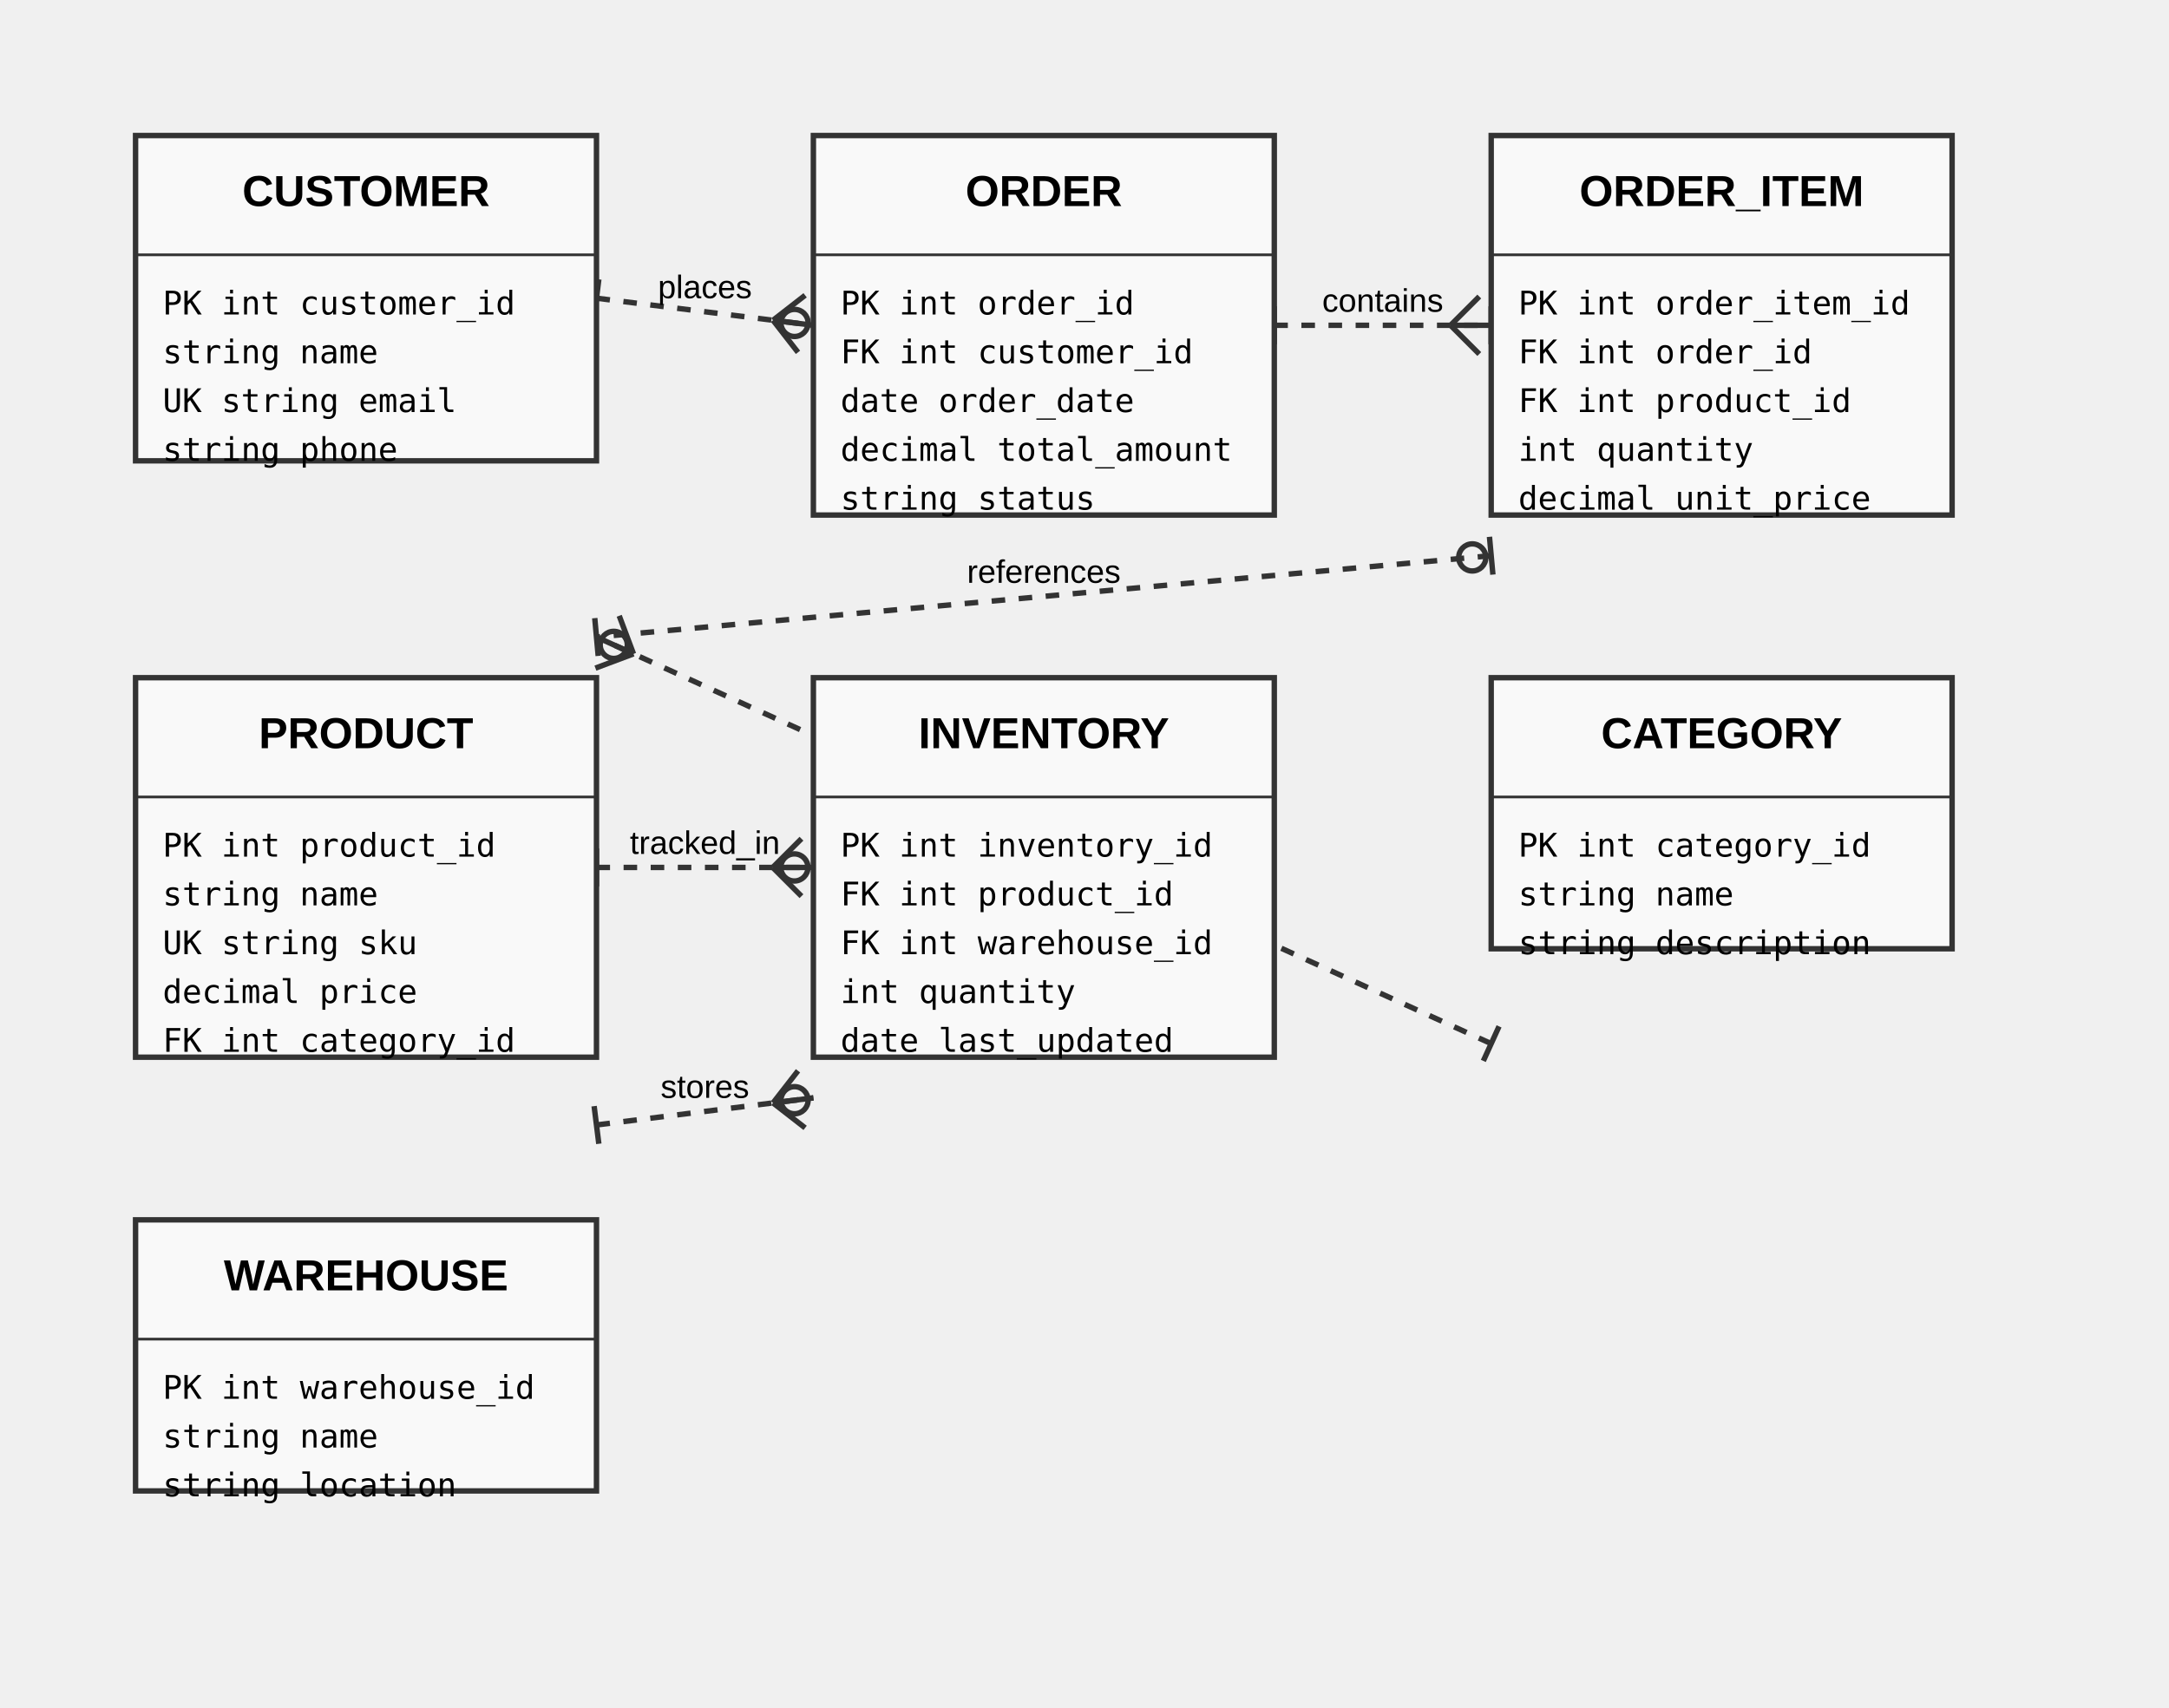
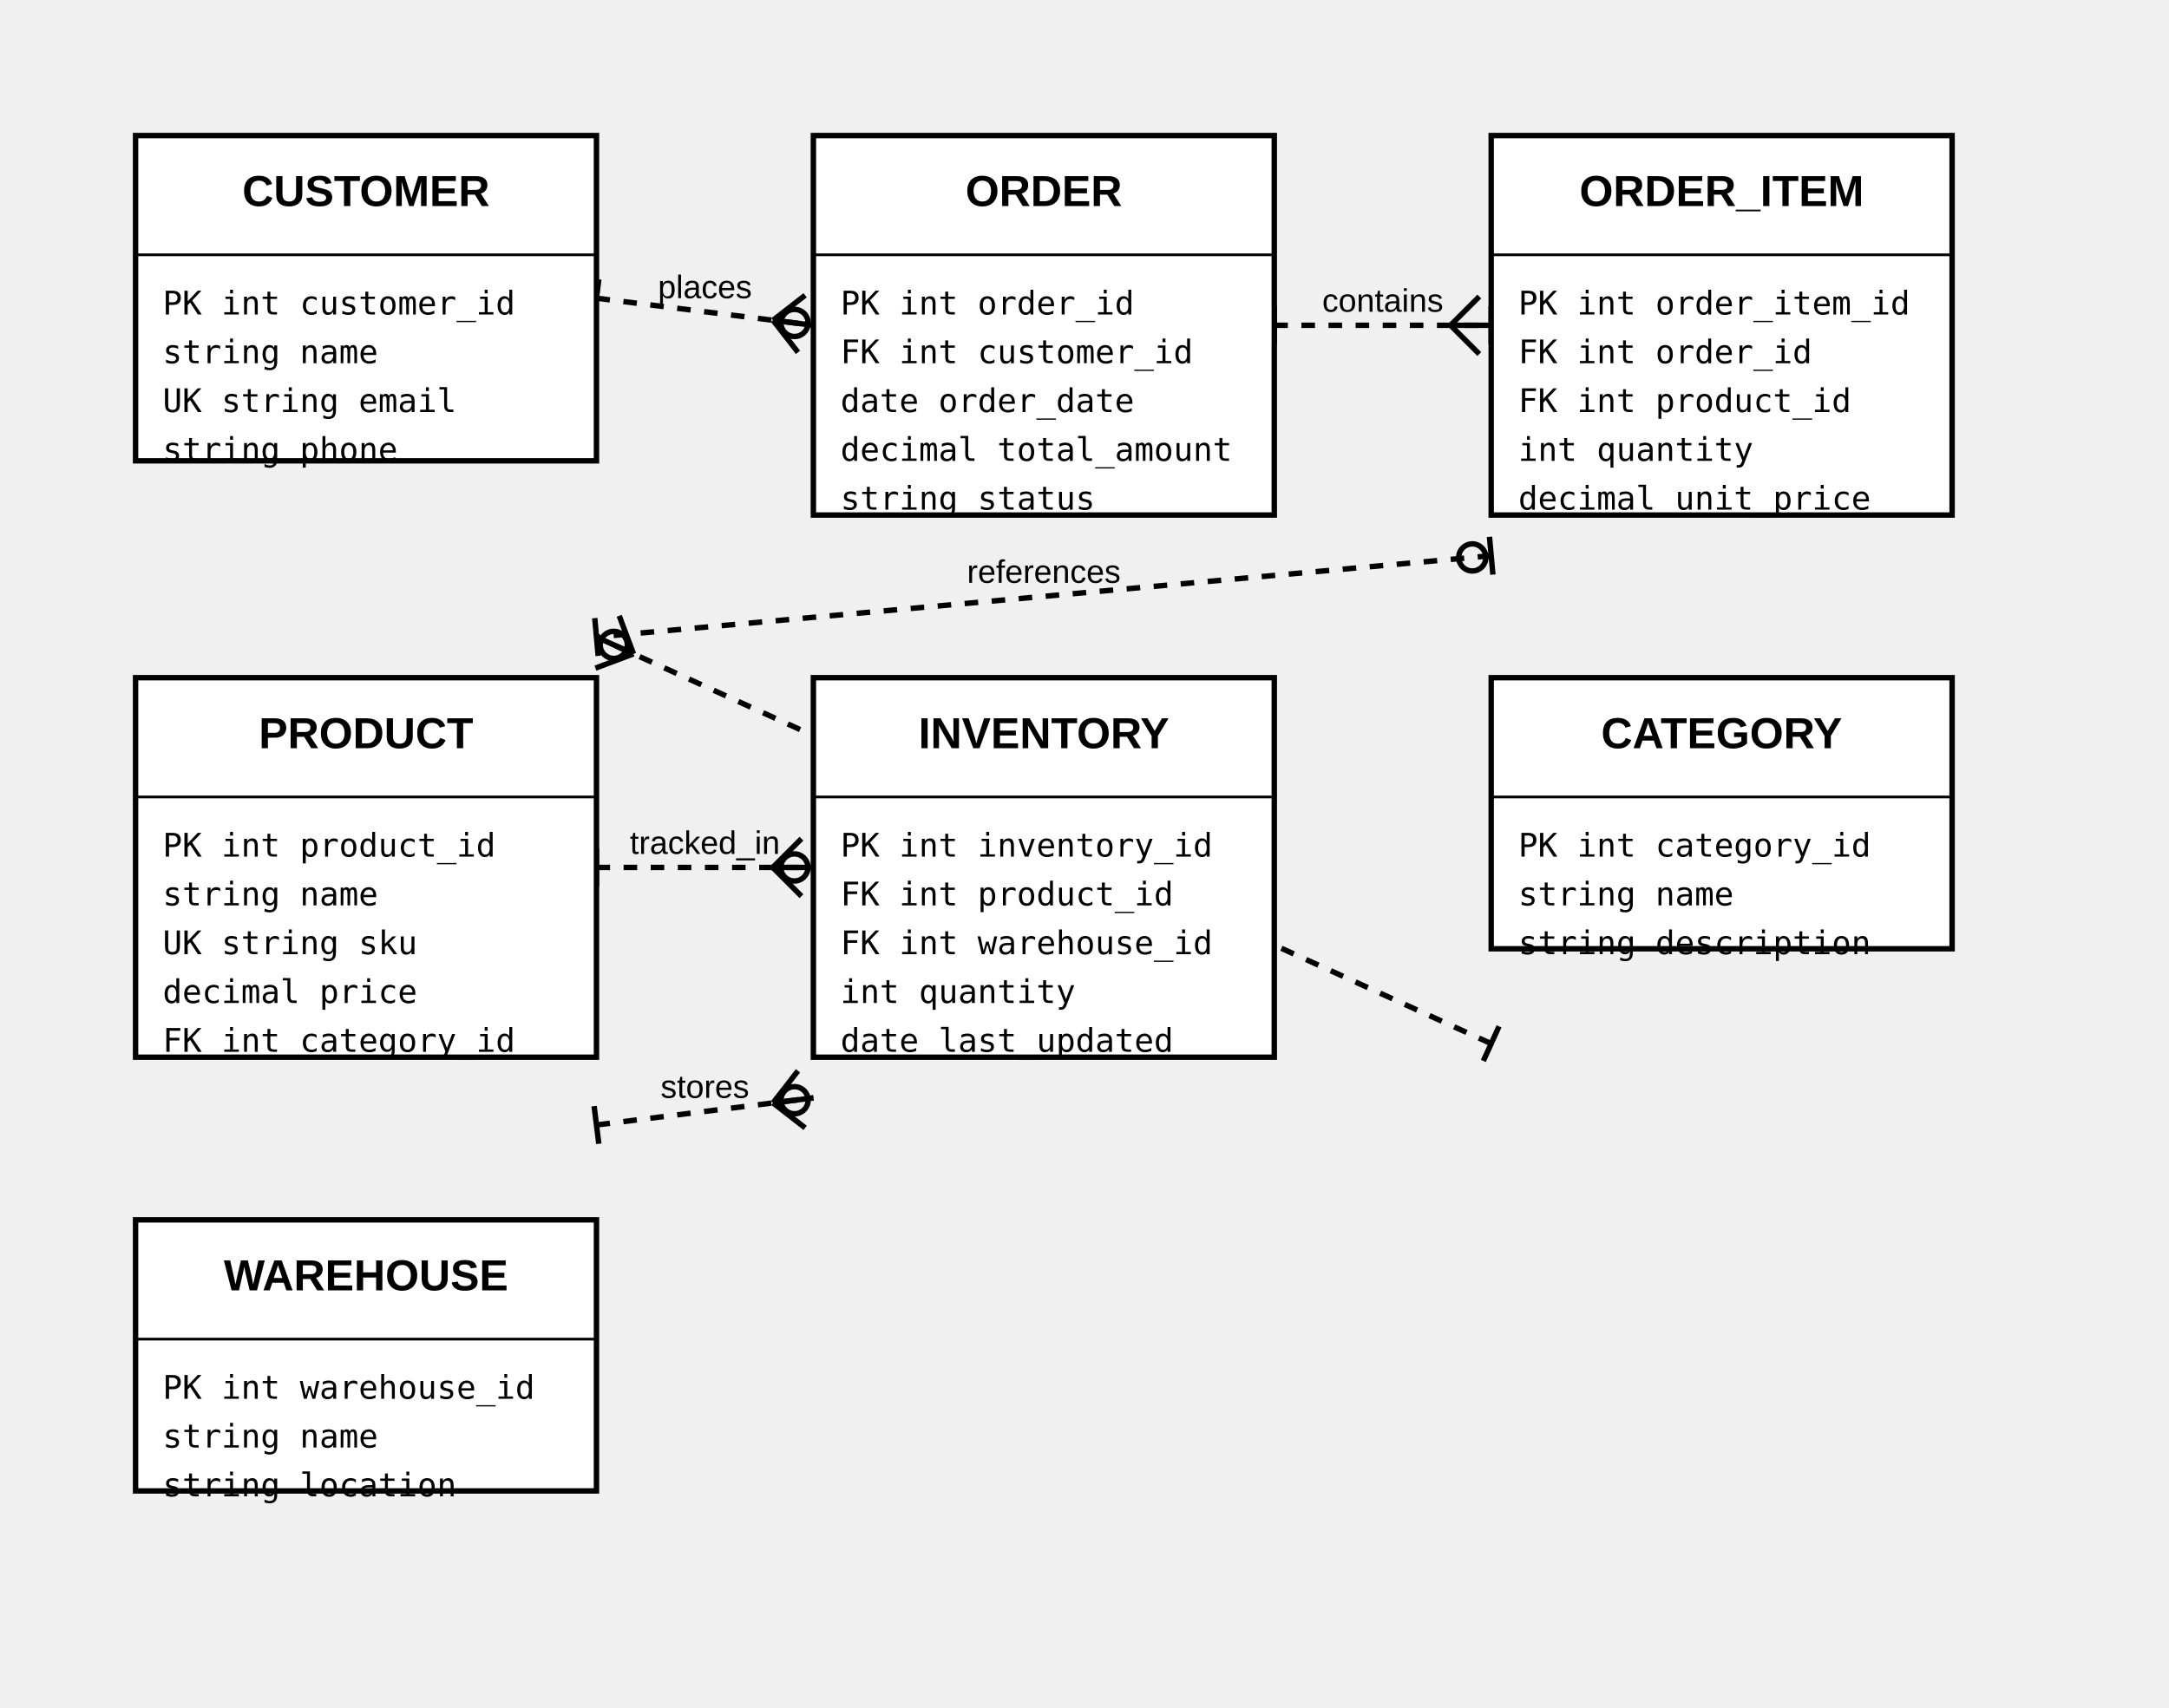
<svg xmlns="http://www.w3.org/2000/svg" width="800.0" height="630.0" viewBox="0 0 800 630" version="1.2" baseProfile="tiny">
  <g id="rel-CUSTOMER_to_ORDER">
-     <line stroke="#333333" stroke-width="2" x1="220.0" y1="110.0" x2="300.0" y2="120.0" stroke-dasharray="5,5" />
-     <line stroke="#333333" stroke-width="2" x1="219.132" y1="116.946" x2="220.868" y2="103.054" />
-     <circle fill="none" stroke="#333333" stroke-width="2" cx="293.054" cy="119.132" r="5.0" />
-     <line stroke="#333333" stroke-width="2" x1="285.116" y1="118.139" x2="296.956" y2="108.93" />
-     <line stroke="#333333" stroke-width="2" x1="285.116" y1="118.139" x2="300.0" y2="120.0" />
-     <line stroke="#333333" stroke-width="2" x1="285.116" y1="118.139" x2="294.325" y2="129.98" />
+     <line stroke="#000000" stroke-width="2" x1="220.0" y1="110.0" x2="300.0" y2="120.0" stroke-dasharray="5,5" />
+     <line stroke="#000000" stroke-width="2" x1="219.132" y1="116.946" x2="220.868" y2="103.054" />
+     <circle fill="none" stroke="#000000" stroke-width="2" cx="293.054" cy="119.132" r="5.0" />
+     <line stroke="#000000" stroke-width="2" x1="285.116" y1="118.139" x2="296.956" y2="108.93" />
+     <line stroke="#000000" stroke-width="2" x1="285.116" y1="118.139" x2="300.0" y2="120.0" />
+     <line stroke="#000000" stroke-width="2" x1="285.116" y1="118.139" x2="294.325" y2="129.98" />
    <text fill="#000000" x="260.0" y="110.0" text-anchor="middle" font-family="Arial, sans-serif" font-size="12">places</text>
  </g>
  <g id="rel-ORDER_to_ORDER_ITEM">
-     <line stroke="#333333" stroke-width="2" x1="470.0" y1="120.0" x2="550.0" y2="120.0" stroke-dasharray="5,5" />
-     <line stroke="#333333" stroke-width="2" x1="470.0" y1="127.0" x2="470.0" y2="113.0" />
-     <line stroke="#333333" stroke-width="2" x1="550.0" y1="113.0" x2="550.0" y2="127.0" />
-     <line stroke="#333333" stroke-width="2" x1="535.0" y1="120.0" x2="545.607" y2="109.393" />
-     <line stroke="#333333" stroke-width="2" x1="535.0" y1="120.0" x2="550.0" y2="120.0" />
-     <line stroke="#333333" stroke-width="2" x1="535.0" y1="120.0" x2="545.607" y2="130.607" />
+     <line stroke="#000000" stroke-width="2" x1="470.0" y1="120.0" x2="550.0" y2="120.0" stroke-dasharray="5,5" />
+     <line stroke="#000000" stroke-width="2" x1="470.0" y1="127.0" x2="470.0" y2="113.0" />
+     <line stroke="#000000" stroke-width="2" x1="550.0" y1="113.0" x2="550.0" y2="127.0" />
+     <line stroke="#000000" stroke-width="2" x1="535.0" y1="120.0" x2="545.607" y2="109.393" />
+     <line stroke="#000000" stroke-width="2" x1="535.0" y1="120.0" x2="550.0" y2="120.0" />
+     <line stroke="#000000" stroke-width="2" x1="535.0" y1="120.0" x2="545.607" y2="130.607" />
    <text fill="#000000" x="510.0" y="115.0" text-anchor="middle" font-family="Arial, sans-serif" font-size="12">contains</text>
  </g>
  <g id="rel-ORDER_ITEM_to_PRODUCT">
-     <line stroke="#333333" stroke-width="2" x1="550.0" y1="205.0" x2="220.0" y2="235.0" stroke-dasharray="5,5" />
-     <circle fill="none" stroke="#333333" stroke-width="2" cx="543.029" cy="205.634" r="5.0" />
-     <line stroke="#333333" stroke-width="2" x1="549.366" y1="198.029" x2="550.634" y2="211.971" />
-     <line stroke="#333333" stroke-width="2" x1="220.634" y1="241.971" x2="219.366" y2="228.029" />
+     <line stroke="#000000" stroke-width="2" x1="550.0" y1="205.0" x2="220.0" y2="235.0" stroke-dasharray="5,5" />
+     <circle fill="none" stroke="#000000" stroke-width="2" cx="543.029" cy="205.634" r="5.0" />
+     <line stroke="#000000" stroke-width="2" x1="549.366" y1="198.029" x2="550.634" y2="211.971" />
+     <line stroke="#000000" stroke-width="2" x1="220.634" y1="241.971" x2="219.366" y2="228.029" />
    <text fill="#000000" x="385.0" y="215.0" text-anchor="middle" font-family="Arial, sans-serif" font-size="12">references</text>
  </g>
  <g id="rel-PRODUCT_to_INVENTORY">
-     <line stroke="#333333" stroke-width="2" x1="220.0" y1="320.0" x2="300.0" y2="320.0" stroke-dasharray="5,5" />
-     <line stroke="#333333" stroke-width="2" x1="220.0" y1="327.0" x2="220.0" y2="313.0" />
-     <circle fill="none" stroke="#333333" stroke-width="2" cx="293.0" cy="320.0" r="5.0" />
-     <line stroke="#333333" stroke-width="2" x1="285.0" y1="320.0" x2="295.607" y2="309.393" />
-     <line stroke="#333333" stroke-width="2" x1="285.0" y1="320.0" x2="300.0" y2="320.0" />
-     <line stroke="#333333" stroke-width="2" x1="285.0" y1="320.0" x2="295.607" y2="330.607" />
+     <line stroke="#000000" stroke-width="2" x1="220.0" y1="320.0" x2="300.0" y2="320.0" stroke-dasharray="5,5" />
+     <line stroke="#000000" stroke-width="2" x1="220.0" y1="327.0" x2="220.0" y2="313.0" />
+     <circle fill="none" stroke="#000000" stroke-width="2" cx="293.0" cy="320.0" r="5.0" />
+     <line stroke="#000000" stroke-width="2" x1="285.0" y1="320.0" x2="295.607" y2="309.393" />
+     <line stroke="#000000" stroke-width="2" x1="285.0" y1="320.0" x2="300.0" y2="320.0" />
+     <line stroke="#000000" stroke-width="2" x1="285.0" y1="320.0" x2="295.607" y2="330.607" />
    <text fill="#000000" x="260.0" y="315.0" text-anchor="middle" font-family="Arial, sans-serif" font-size="12">tracked_in</text>
  </g>
  <g id="rel-CATEGORY_to_PRODUCT">
-     <line stroke="#333333" stroke-width="2" x1="550.0" y1="385.0" x2="220.0" y2="235.0" stroke-dasharray="5,5" />
-     <line stroke="#333333" stroke-width="2" x1="552.897" y1="378.627" x2="547.103" y2="391.373" />
-     <circle fill="none" stroke="#333333" stroke-width="2" cx="226.373" cy="237.897" r="5.0" />
-     <line stroke="#333333" stroke-width="2" x1="233.655" y1="241.207" x2="219.611" y2="246.474" />
-     <line stroke="#333333" stroke-width="2" x1="233.655" y1="241.207" x2="220.0" y2="235.0" />
-     <line stroke="#333333" stroke-width="2" x1="233.655" y1="241.207" x2="228.389" y2="227.162" />
+     <line stroke="#000000" stroke-width="2" x1="550.0" y1="385.0" x2="220.0" y2="235.0" stroke-dasharray="5,5" />
+     <line stroke="#000000" stroke-width="2" x1="552.897" y1="378.627" x2="547.103" y2="391.373" />
+     <circle fill="none" stroke="#000000" stroke-width="2" cx="226.373" cy="237.897" r="5.0" />
+     <line stroke="#000000" stroke-width="2" x1="233.655" y1="241.207" x2="219.611" y2="246.474" />
+     <line stroke="#000000" stroke-width="2" x1="233.655" y1="241.207" x2="220.0" y2="235.0" />
+     <line stroke="#000000" stroke-width="2" x1="233.655" y1="241.207" x2="228.389" y2="227.162" />
    <text fill="#000000" x="385.0" y="305.0" text-anchor="middle" font-family="Arial, sans-serif" font-size="12">categorizes</text>
  </g>
  <g id="rel-WAREHOUSE_to_INVENTORY">
-     <line stroke="#333333" stroke-width="2" x1="220.0" y1="415.0" x2="300.0" y2="405.0" stroke-dasharray="5,5" />
-     <line stroke="#333333" stroke-width="2" x1="220.868" y1="421.946" x2="219.132" y2="408.054" />
-     <circle fill="none" stroke="#333333" stroke-width="2" cx="293.054" cy="405.868" r="5.0" />
-     <line stroke="#333333" stroke-width="2" x1="285.116" y1="406.861" x2="294.325" y2="395.02" />
-     <line stroke="#333333" stroke-width="2" x1="285.116" y1="406.861" x2="300.0" y2="405.0" />
-     <line stroke="#333333" stroke-width="2" x1="285.116" y1="406.861" x2="296.956" y2="416.07" />
+     <line stroke="#000000" stroke-width="2" x1="220.0" y1="415.0" x2="300.0" y2="405.0" stroke-dasharray="5,5" />
+     <line stroke="#000000" stroke-width="2" x1="220.868" y1="421.946" x2="219.132" y2="408.054" />
+     <circle fill="none" stroke="#000000" stroke-width="2" cx="293.054" cy="405.868" r="5.0" />
+     <line stroke="#000000" stroke-width="2" x1="285.116" y1="406.861" x2="294.325" y2="395.02" />
+     <line stroke="#000000" stroke-width="2" x1="285.116" y1="406.861" x2="300.0" y2="405.0" />
+     <line stroke="#000000" stroke-width="2" x1="285.116" y1="406.861" x2="296.956" y2="416.07" />
    <text fill="#000000" x="260.0" y="405.0" text-anchor="middle" font-family="Arial, sans-serif" font-size="12">stores</text>
  </g>
  <g id="entity-CUSTOMER">
-     <rect fill="#f9f9f9" stroke="#333333" stroke-width="2" x="50.0" y="50.0" width="170.0" height="120.0" />
+     <rect fill="#ffffff" stroke="#000000" stroke-width="2" x="50.0" y="50.0" width="170.0" height="120.0" />
    <text fill="#000000" x="135.0" y="76.0" text-anchor="middle" font-family="Arial, sans-serif" font-size="16" font-weight="bold">CUSTOMER</text>
-     <line stroke="#333333" stroke-width="1" x1="50.0" y1="94.0" x2="220.0" y2="94.0" />
+     <line stroke="#000000" stroke-width="1" x1="50.0" y1="94.0" x2="220.0" y2="94.0" />
    <text fill="#000000" x="60.0" y="116.0" font-family="monospace" font-size="12">PK int customer_id</text>
    <text fill="#000000" x="60.0" y="134.0" font-family="monospace" font-size="12">string name</text>
    <text fill="#000000" x="60.0" y="152.0" font-family="monospace" font-size="12">UK string email</text>
    <text fill="#000000" x="60.0" y="170.0" font-family="monospace" font-size="12">string phone</text>
  </g>
  <g id="entity-ORDER">
-     <rect fill="#f9f9f9" stroke="#333333" stroke-width="2" x="300.0" y="50.0" width="170.0" height="140.0" />
+     <rect fill="#ffffff" stroke="#000000" stroke-width="2" x="300.0" y="50.0" width="170.0" height="140.0" />
    <text fill="#000000" x="385.0" y="76.0" text-anchor="middle" font-family="Arial, sans-serif" font-size="16" font-weight="bold">ORDER</text>
-     <line stroke="#333333" stroke-width="1" x1="300.0" y1="94.0" x2="470.0" y2="94.0" />
+     <line stroke="#000000" stroke-width="1" x1="300.0" y1="94.0" x2="470.0" y2="94.0" />
    <text fill="#000000" x="310.0" y="116.0" font-family="monospace" font-size="12">PK int order_id</text>
    <text fill="#000000" x="310.0" y="134.0" font-family="monospace" font-size="12">FK int customer_id</text>
    <text fill="#000000" x="310.0" y="152.0" font-family="monospace" font-size="12">date order_date</text>
    <text fill="#000000" x="310.0" y="170.0" font-family="monospace" font-size="12">decimal total_amount</text>
    <text fill="#000000" x="310.0" y="188.0" font-family="monospace" font-size="12">string status</text>
  </g>
  <g id="entity-ORDER_ITEM">
-     <rect fill="#f9f9f9" stroke="#333333" stroke-width="2" x="550.0" y="50.0" width="170.0" height="140.0" />
+     <rect fill="#ffffff" stroke="#000000" stroke-width="2" x="550.0" y="50.0" width="170.0" height="140.0" />
    <text fill="#000000" x="635.0" y="76.0" text-anchor="middle" font-family="Arial, sans-serif" font-size="16" font-weight="bold">ORDER_ITEM</text>
-     <line stroke="#333333" stroke-width="1" x1="550.0" y1="94.0" x2="720.0" y2="94.0" />
+     <line stroke="#000000" stroke-width="1" x1="550.0" y1="94.0" x2="720.0" y2="94.0" />
    <text fill="#000000" x="560.0" y="116.0" font-family="monospace" font-size="12">PK int order_item_id</text>
    <text fill="#000000" x="560.0" y="134.0" font-family="monospace" font-size="12">FK int order_id</text>
    <text fill="#000000" x="560.0" y="152.0" font-family="monospace" font-size="12">FK int product_id</text>
    <text fill="#000000" x="560.0" y="170.0" font-family="monospace" font-size="12">int quantity</text>
    <text fill="#000000" x="560.0" y="188.0" font-family="monospace" font-size="12">decimal unit_price</text>
  </g>
  <g id="entity-PRODUCT">
-     <rect fill="#f9f9f9" stroke="#333333" stroke-width="2" x="50.0" y="250.0" width="170.0" height="140.0" />
+     <rect fill="#ffffff" stroke="#000000" stroke-width="2" x="50.0" y="250.0" width="170.0" height="140.0" />
    <text fill="#000000" x="135.0" y="276.0" text-anchor="middle" font-family="Arial, sans-serif" font-size="16" font-weight="bold">PRODUCT</text>
-     <line stroke="#333333" stroke-width="1" x1="50.0" y1="294.0" x2="220.0" y2="294.0" />
+     <line stroke="#000000" stroke-width="1" x1="50.0" y1="294.0" x2="220.0" y2="294.0" />
    <text fill="#000000" x="60.0" y="316.0" font-family="monospace" font-size="12">PK int product_id</text>
    <text fill="#000000" x="60.0" y="334.0" font-family="monospace" font-size="12">string name</text>
    <text fill="#000000" x="60.0" y="352.0" font-family="monospace" font-size="12">UK string sku</text>
    <text fill="#000000" x="60.0" y="370.0" font-family="monospace" font-size="12">decimal price</text>
    <text fill="#000000" x="60.0" y="388.0" font-family="monospace" font-size="12">FK int category_id</text>
  </g>
  <g id="entity-INVENTORY">
-     <rect fill="#f9f9f9" stroke="#333333" stroke-width="2" x="300.0" y="250.0" width="170.0" height="140.0" />
+     <rect fill="#ffffff" stroke="#000000" stroke-width="2" x="300.0" y="250.0" width="170.0" height="140.0" />
    <text fill="#000000" x="385.0" y="276.0" text-anchor="middle" font-family="Arial, sans-serif" font-size="16" font-weight="bold">INVENTORY</text>
-     <line stroke="#333333" stroke-width="1" x1="300.0" y1="294.0" x2="470.0" y2="294.0" />
+     <line stroke="#000000" stroke-width="1" x1="300.0" y1="294.0" x2="470.0" y2="294.0" />
    <text fill="#000000" x="310.0" y="316.0" font-family="monospace" font-size="12">PK int inventory_id</text>
    <text fill="#000000" x="310.0" y="334.0" font-family="monospace" font-size="12">FK int product_id</text>
    <text fill="#000000" x="310.0" y="352.0" font-family="monospace" font-size="12">FK int warehouse_id</text>
    <text fill="#000000" x="310.0" y="370.0" font-family="monospace" font-size="12">int quantity</text>
    <text fill="#000000" x="310.0" y="388.0" font-family="monospace" font-size="12">date last_updated</text>
  </g>
  <g id="entity-CATEGORY">
-     <rect fill="#f9f9f9" stroke="#333333" stroke-width="2" x="550.0" y="250.0" width="170.0" height="100.0" />
+     <rect fill="#ffffff" stroke="#000000" stroke-width="2" x="550.0" y="250.0" width="170.0" height="100.0" />
    <text fill="#000000" x="635.0" y="276.0" text-anchor="middle" font-family="Arial, sans-serif" font-size="16" font-weight="bold">CATEGORY</text>
-     <line stroke="#333333" stroke-width="1" x1="550.0" y1="294.0" x2="720.0" y2="294.0" />
+     <line stroke="#000000" stroke-width="1" x1="550.0" y1="294.0" x2="720.0" y2="294.0" />
    <text fill="#000000" x="560.0" y="316.0" font-family="monospace" font-size="12">PK int category_id</text>
    <text fill="#000000" x="560.0" y="334.0" font-family="monospace" font-size="12">string name</text>
    <text fill="#000000" x="560.0" y="352.0" font-family="monospace" font-size="12">string description</text>
  </g>
  <g id="entity-WAREHOUSE">
-     <rect fill="#f9f9f9" stroke="#333333" stroke-width="2" x="50.0" y="450.0" width="170.0" height="100.0" />
+     <rect fill="#ffffff" stroke="#000000" stroke-width="2" x="50.0" y="450.0" width="170.0" height="100.0" />
    <text fill="#000000" x="135.0" y="476.0" text-anchor="middle" font-family="Arial, sans-serif" font-size="16" font-weight="bold">WAREHOUSE</text>
-     <line stroke="#333333" stroke-width="1" x1="50.0" y1="494.0" x2="220.0" y2="494.0" />
+     <line stroke="#000000" stroke-width="1" x1="50.0" y1="494.0" x2="220.0" y2="494.0" />
    <text fill="#000000" x="60.0" y="516.0" font-family="monospace" font-size="12">PK int warehouse_id</text>
    <text fill="#000000" x="60.0" y="534.0" font-family="monospace" font-size="12">string name</text>
    <text fill="#000000" x="60.0" y="552.0" font-family="monospace" font-size="12">string location</text>
  </g>
</svg>
